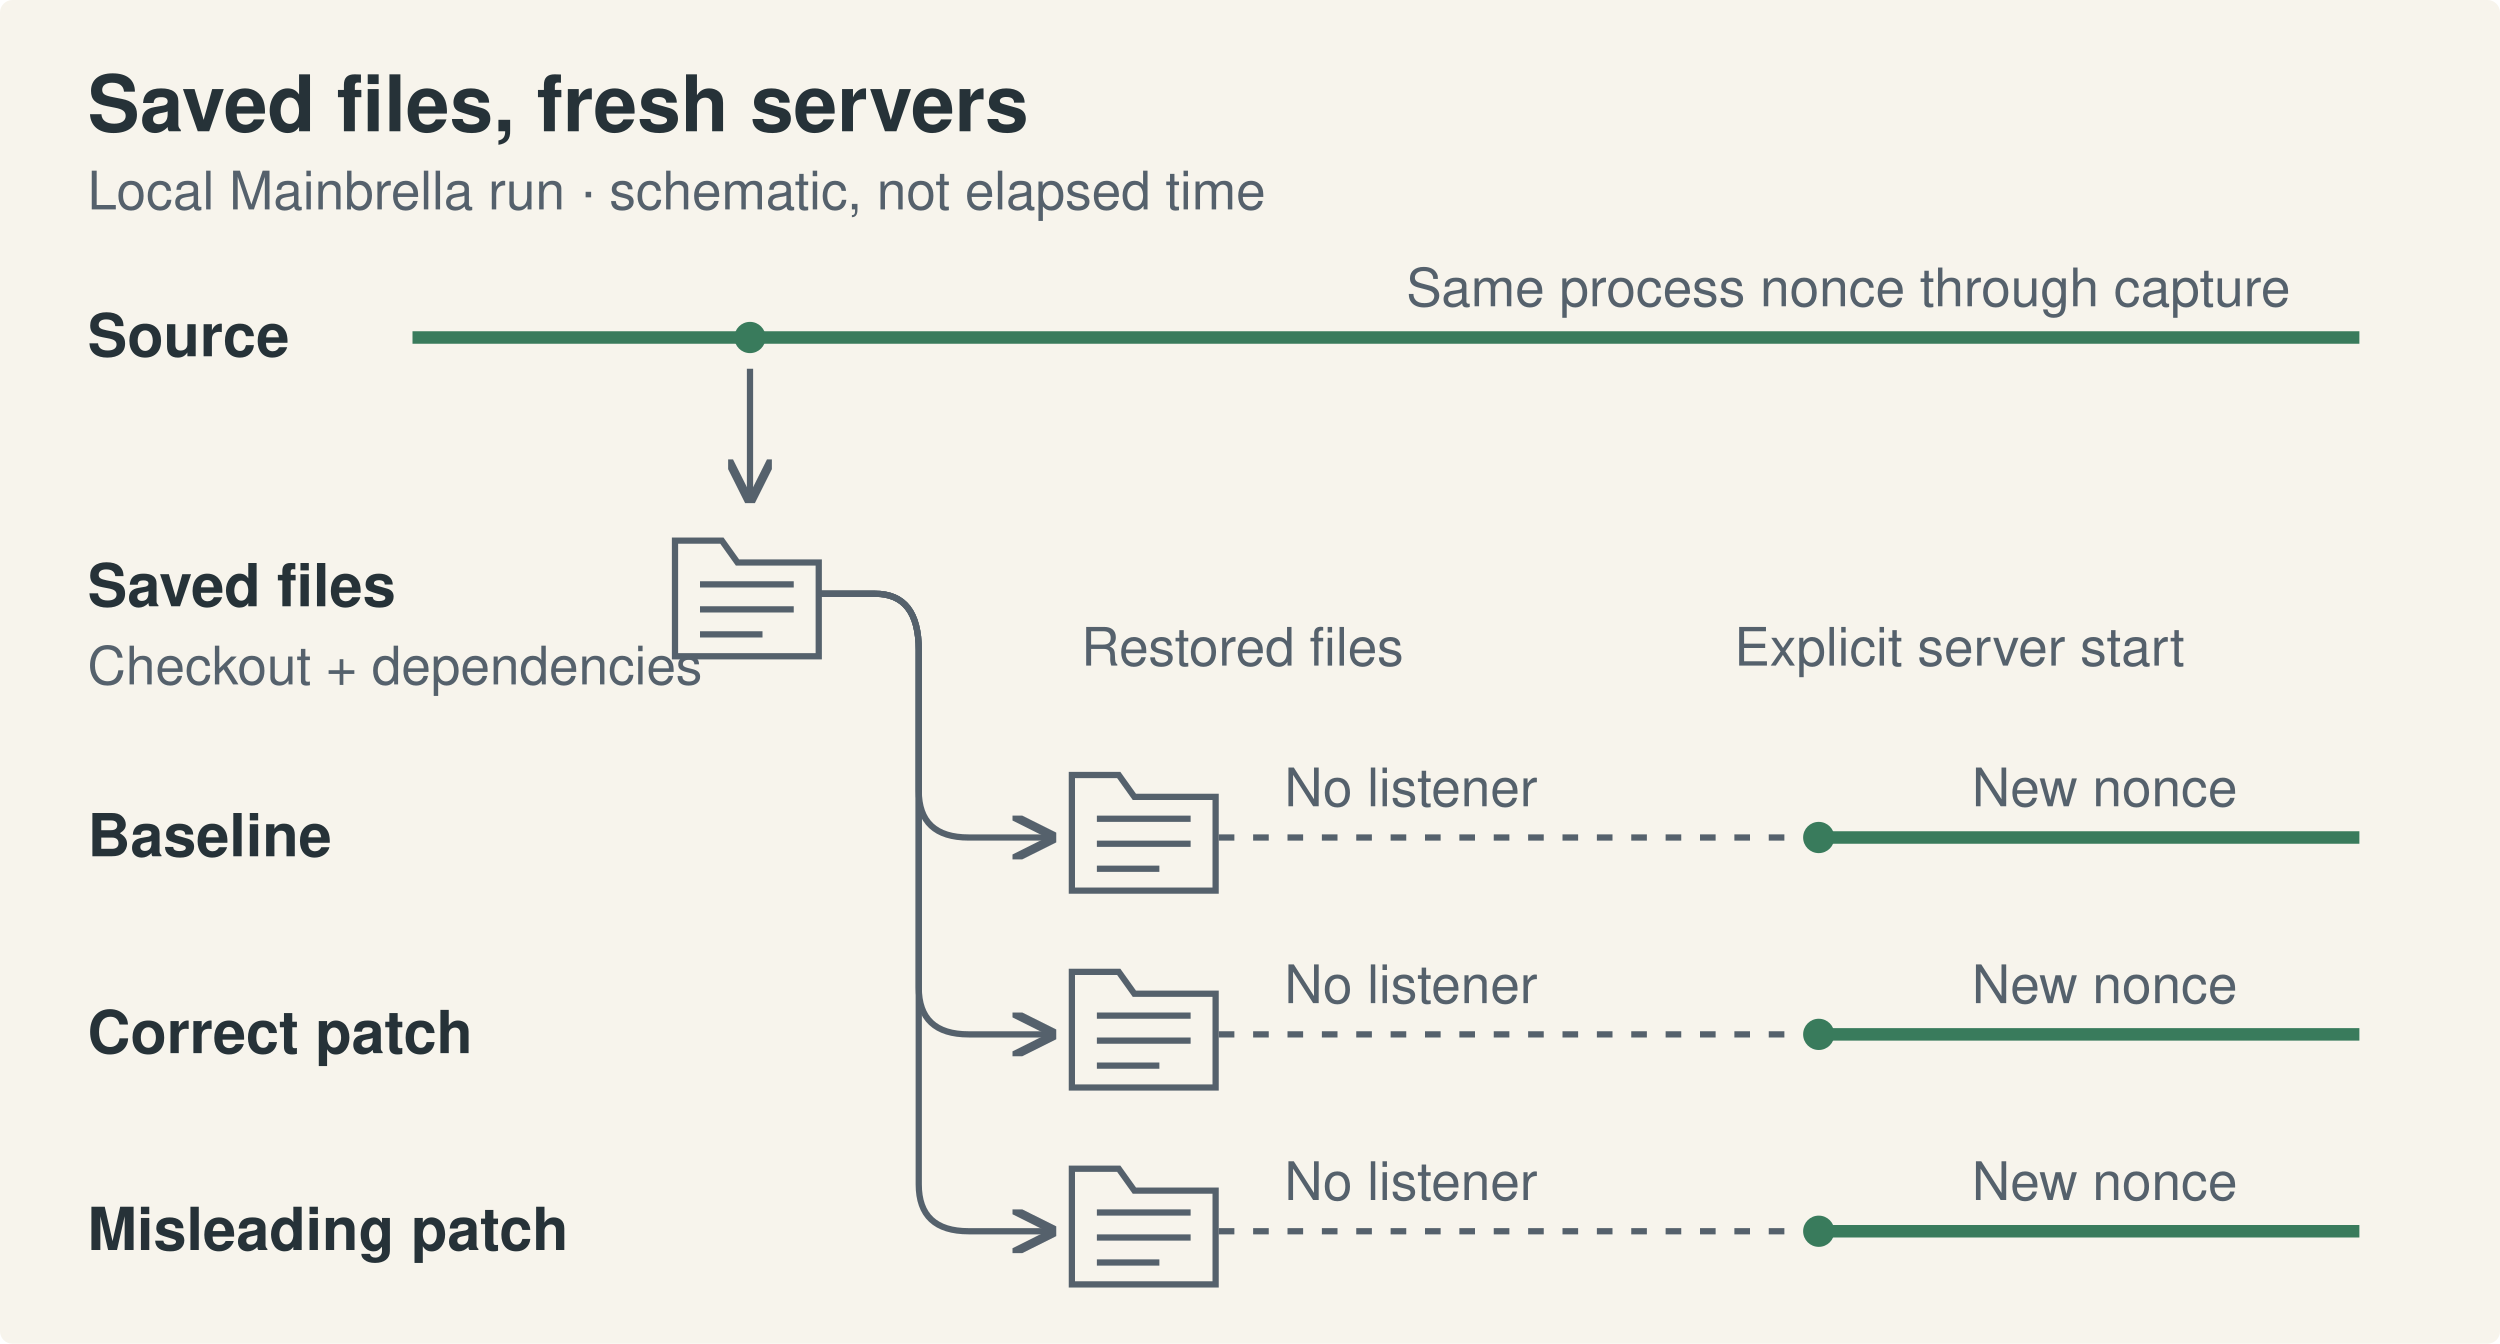
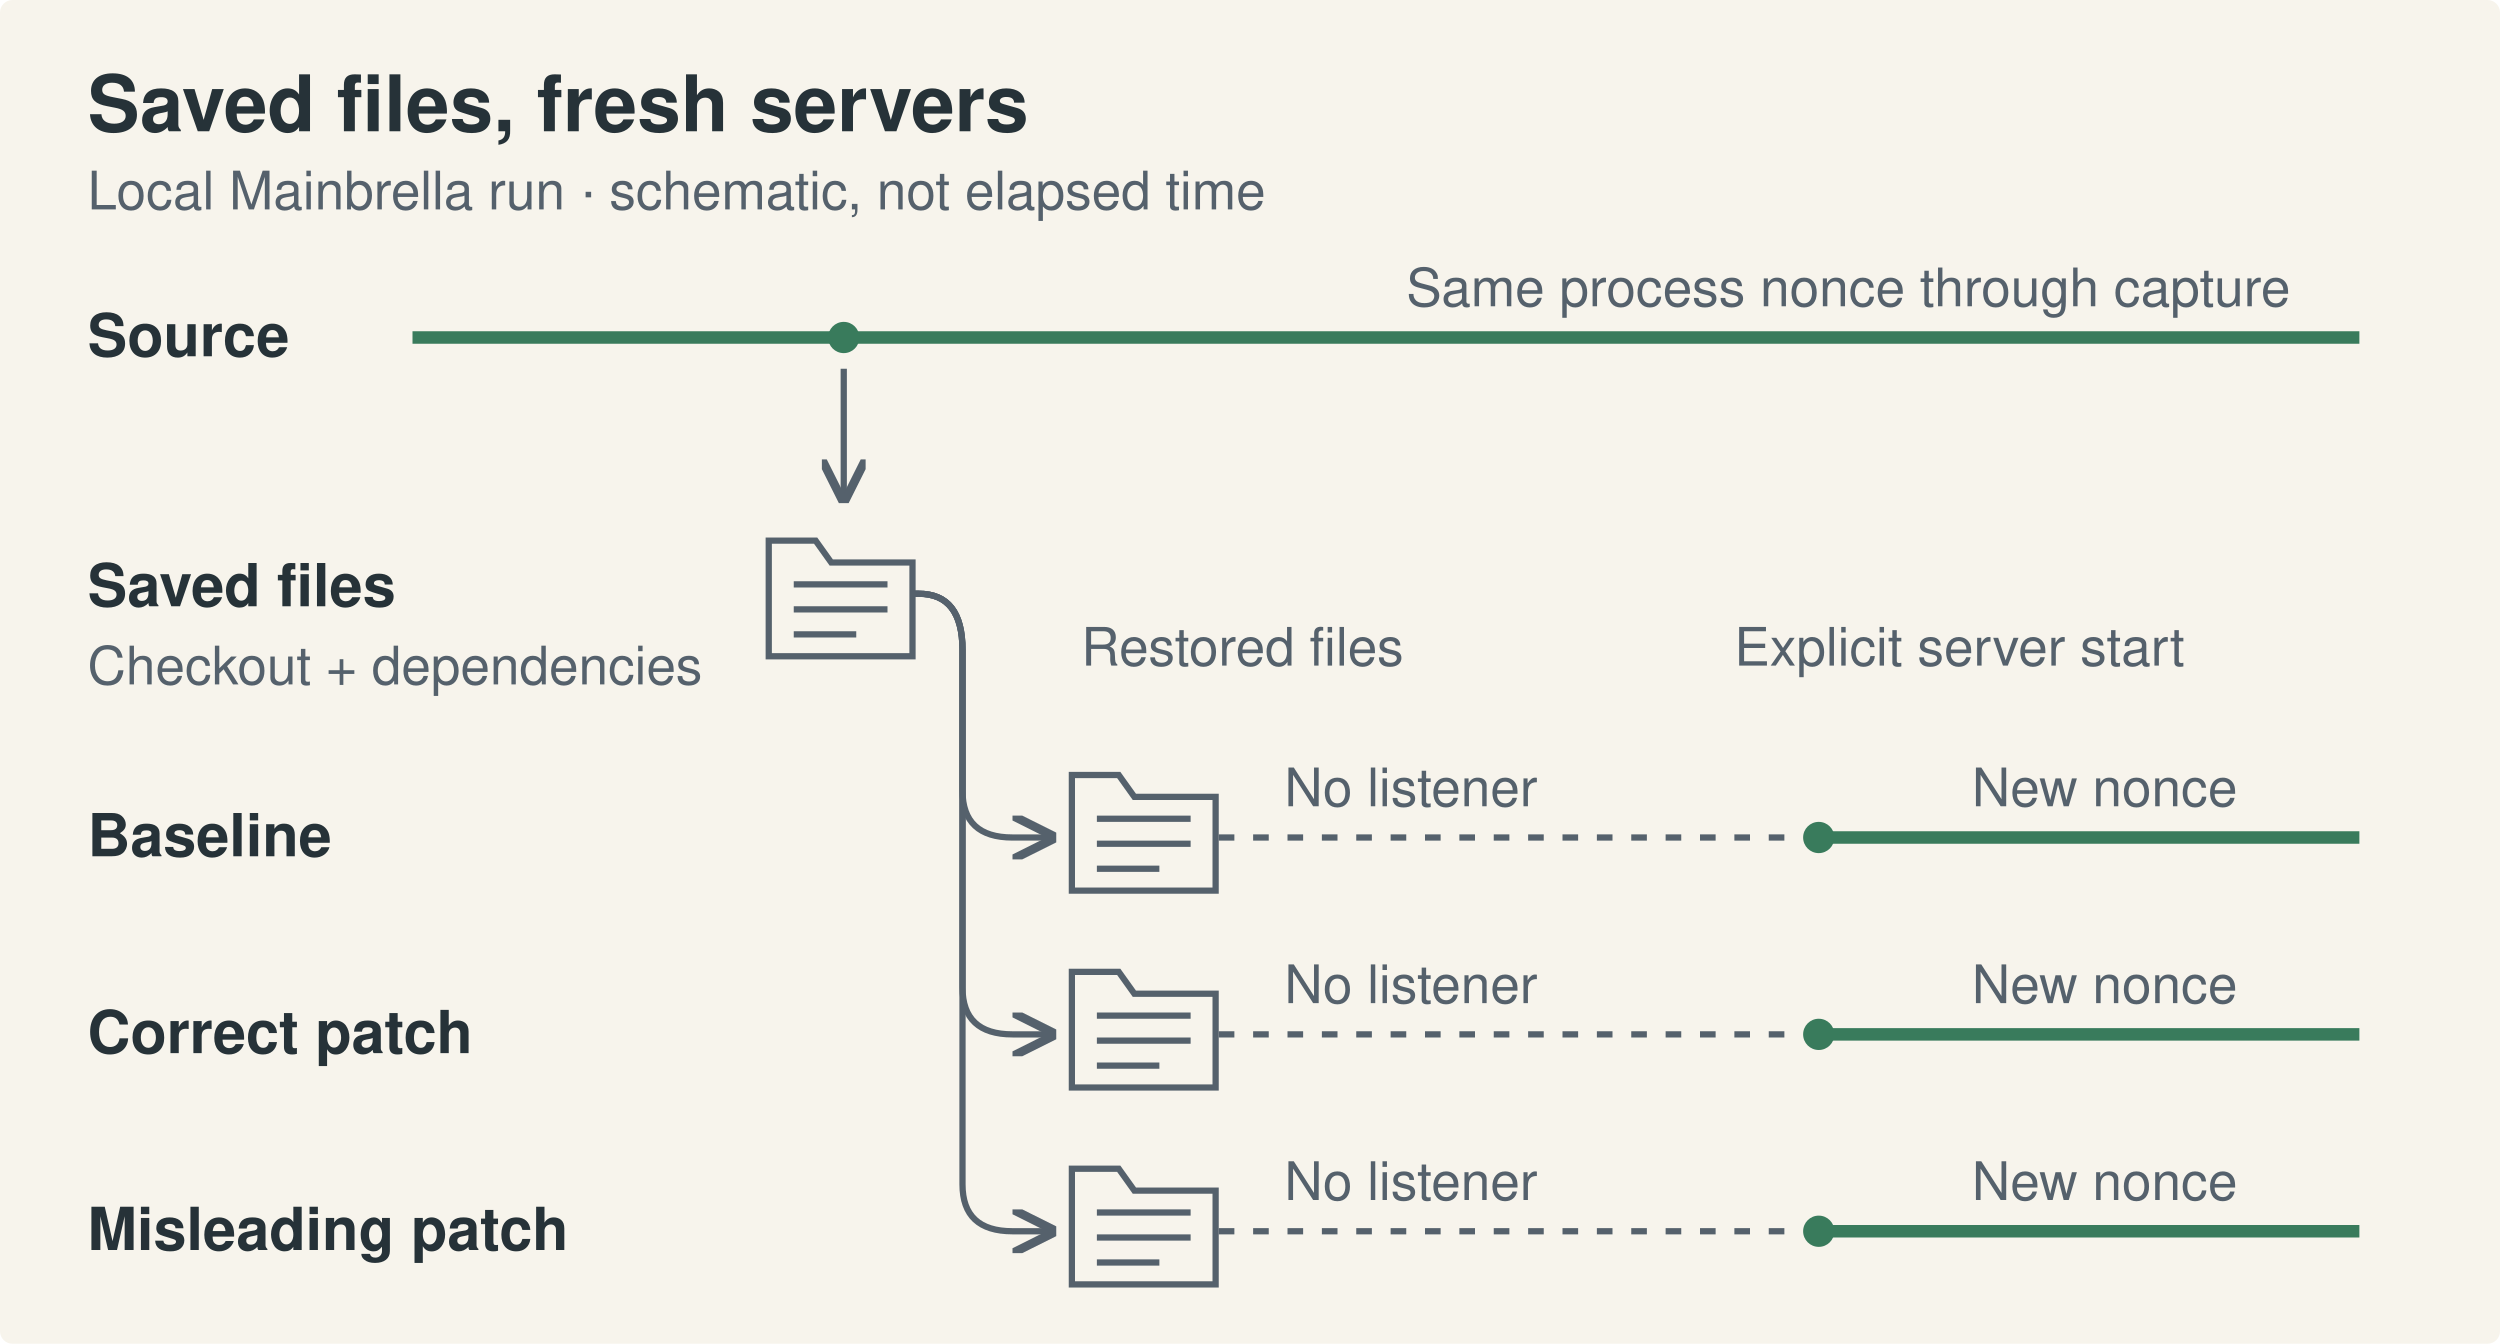
<svg xmlns="http://www.w3.org/2000/svg" width="800" height="430" viewBox="0 0 800 430" role="img" aria-labelledby="title desc">
  <defs>
    <marker id="arrow" markerWidth="7" markerHeight="7" refX="6" refY="3.5" orient="auto">
      <path d="M0 0 7 3.5 0 7" fill="none" stroke="#55616c" stroke-width="1.4" />
    </marker>
    <g id="files" fill="#f7f4ec" stroke="#55616c" stroke-width="2">
      <path d="M0 3h15l5 7h26v30H0z" />
      <path d="M8 17h30M8 25h30M8 33h20" />
    </g>
  </defs>
  <style>text{font-family:Helvetica,Arial,sans-serif;fill:#263238;font-size:19px}.small{font-size:17px;fill:#55616c}.heading{font-size:25px;font-weight:600}.label{font-weight:600}.file-path{fill:none;stroke:#55616c;stroke-width:2;marker-end:url(#arrow)}.process{fill:none;stroke:#397b5c;stroke-width:4}.absent{fill:none;stroke:#55616c;stroke-width:2;stroke-dasharray:5 6}</style>
  <rect width="800" height="430" rx="4" fill="#f7f4ec" />
  <text x="28" y="42" class="heading">Saved files, fresh servers</text>
  <text x="28" y="67" class="small">Local Mainbrella run · schematic, not elapsed time</text>
  <text x="28" y="114" class="label">Source</text>
  <path d="M132 108H755" class="process" />
-   <circle cx="240" cy="108" r="5" fill="#397b5c" />
+   <circle cx="270" cy="108" r="5" fill="#397b5c" />
  <text x="450" y="98" class="small">Same process nonce through capture</text>
-   <path d="M240 118V159" class="file-path" />
-   <use href="#files" x="216" y="170" />
+   <path d="M270 118V159" class="file-path" />
+   <use href="#files" x="246" y="170" />
  <text x="28" y="194" class="label">Saved files</text>
  <text x="28" y="219" class="small">Checkout + dependencies</text>
-   <path d="M262 190H280Q294 190 294 208V253Q294 268 310 268H336" class="file-path" />
-   <path d="M262 190H280Q294 190 294 208V316Q294 331 310 331H336" class="file-path" />
-   <path d="M262 190H280Q294 190 294 208V379Q294 394 310 394H336" class="file-path" />
+   <path d="M292 190H294Q308 190 308 208V253Q308 268 324 268H336" class="file-path" />
+   <path d="M292 190H294Q308 190 308 208V316Q308 331 324 331H336" class="file-path" />
+   <path d="M292 190H294Q308 190 308 208V379Q308 394 324 394H336" class="file-path" />
  <text x="346" y="213" class="small">Restored files</text>
  <text x="555" y="213" class="small">Explicit server start</text>
  <text x="28" y="274" class="label">Baseline</text>
  <text x="28" y="337" class="label">Correct patch</text>
  <text x="28" y="400" class="label">Misleading patch</text>
  <use href="#files" x="343" y="245" />
  <use href="#files" x="343" y="308" />
  <use href="#files" x="343" y="371" />
  <path d="M390 268H577M390 331H577M390 394H577" class="absent" />
  <text x="411" y="258" class="small">No listener</text>
  <text x="411" y="321" class="small">No listener</text>
  <text x="411" y="384" class="small">No listener</text>
  <path d="M582 268H755M582 331H755M582 394H755" class="process" />
  <g fill="#397b5c">
    <circle cx="582" cy="268" r="5" />
    <circle cx="582" cy="331" r="5" />
    <circle cx="582" cy="394" r="5" />
  </g>
  <text x="631" y="258" class="small">New nonce</text>
  <text x="631" y="321" class="small">New nonce</text>
  <text x="631" y="384" class="small">New nonce</text>
</svg>
